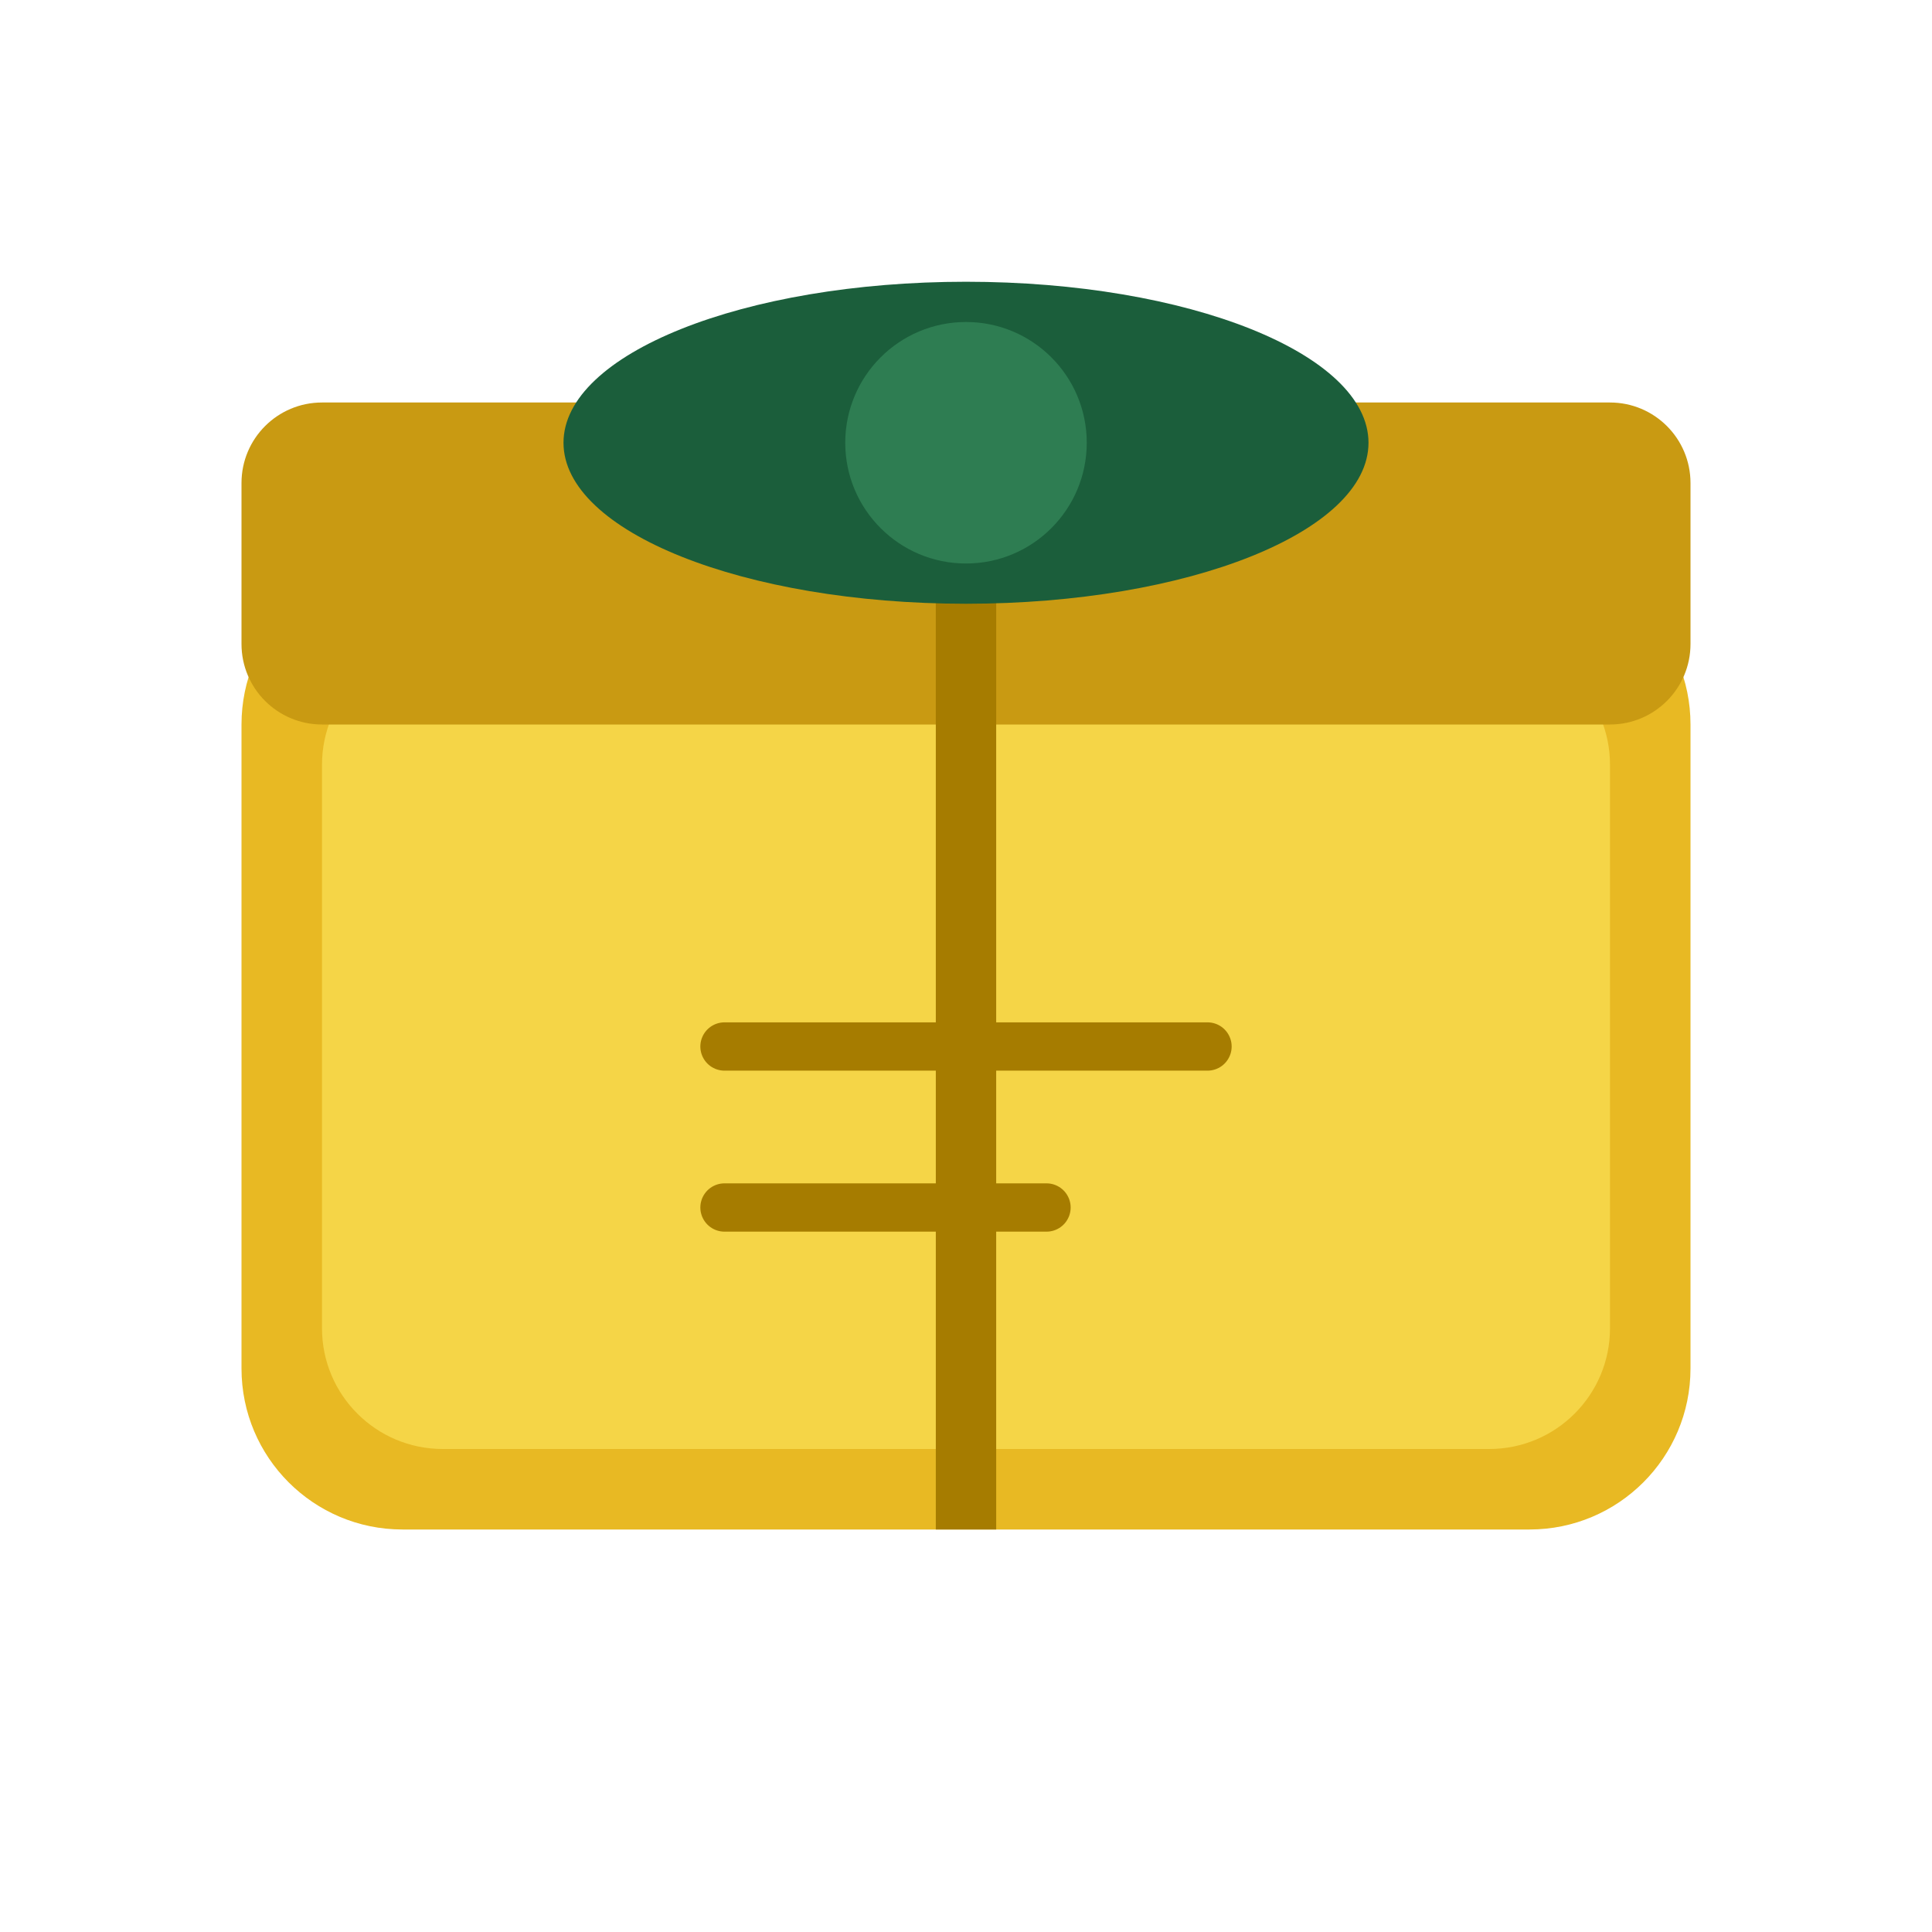
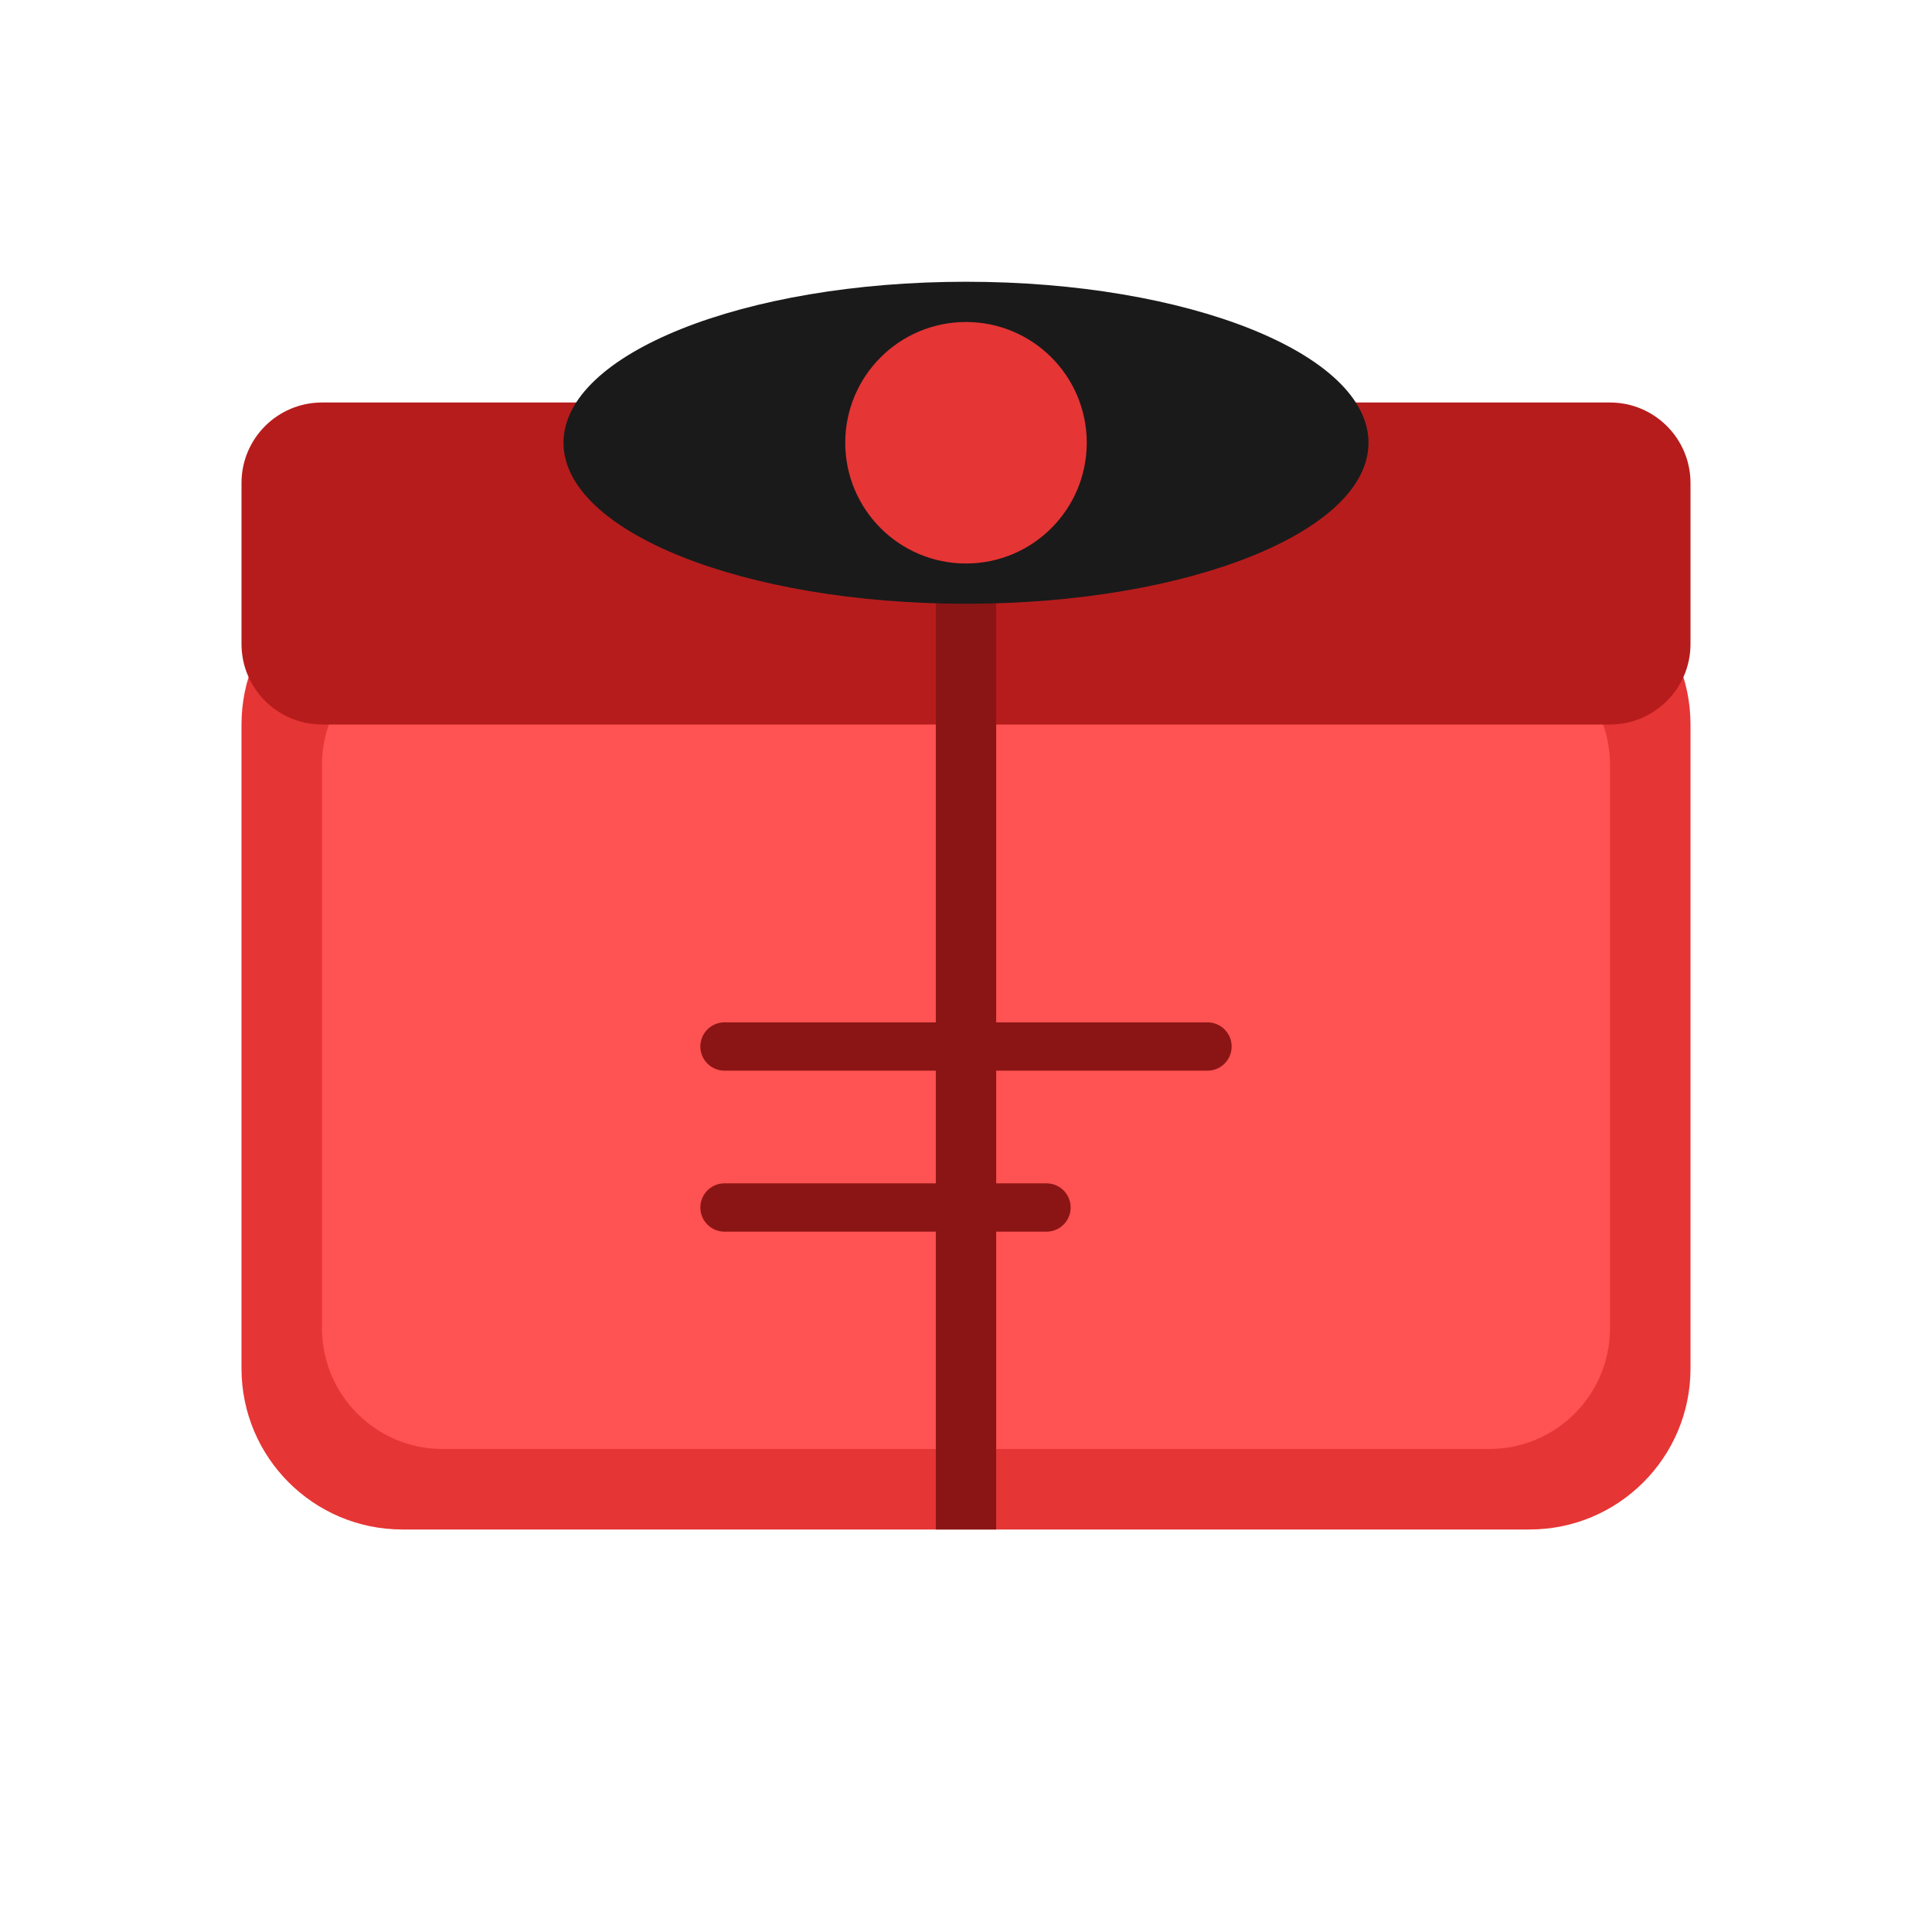
<svg xmlns="http://www.w3.org/2000/svg" viewBox="0 0 48 48" fill="none">
-   <rect x="6" y="14" width="36" height="24" rx="4" fill="#E8B923" />
-   <rect x="8" y="16" width="32" height="20" rx="3" fill="#F5D547" />
-   <rect x="6" y="10" width="36" height="8" rx="2" fill="#C99A12" />
-   <path d="M 24 10 L 24 38" stroke="#A67C00" stroke-width="1.5" />
-   <ellipse cx="24" cy="11" rx="10" ry="4" fill="#1B5E3B" />
-   <circle cx="24" cy="11" r="3" fill="#2E7D52" />
-   <path d="M 18 26 L 30 26" stroke="#A67C00" stroke-width="1.2" stroke-linecap="round" />
-   <path d="M 18 30 L 26 30" stroke="#A67C00" stroke-width="1.2" stroke-linecap="round" />
+   <rect x="6" y="14" width="36" height="24" rx="4" fill="#E63535" />
+   <rect x="8" y="16" width="32" height="20" rx="3" fill="#FF5252" />
+   <rect x="6" y="10" width="36" height="8" rx="2" fill="#B71C1C" />
+   <path d="M 24 10 L 24 38" stroke="#8B1515" stroke-width="1.5" />
+   <ellipse cx="24" cy="11" rx="10" ry="4" fill="#1A1A1A" />
+   <circle cx="24" cy="11" r="3" fill="#E63535" />
+   <path d="M 18 26 L 30 26" stroke="#8B1515" stroke-width="1.2" stroke-linecap="round" />
+   <path d="M 18 30 L 26 30" stroke="#8B1515" stroke-width="1.2" stroke-linecap="round" />
</svg>
